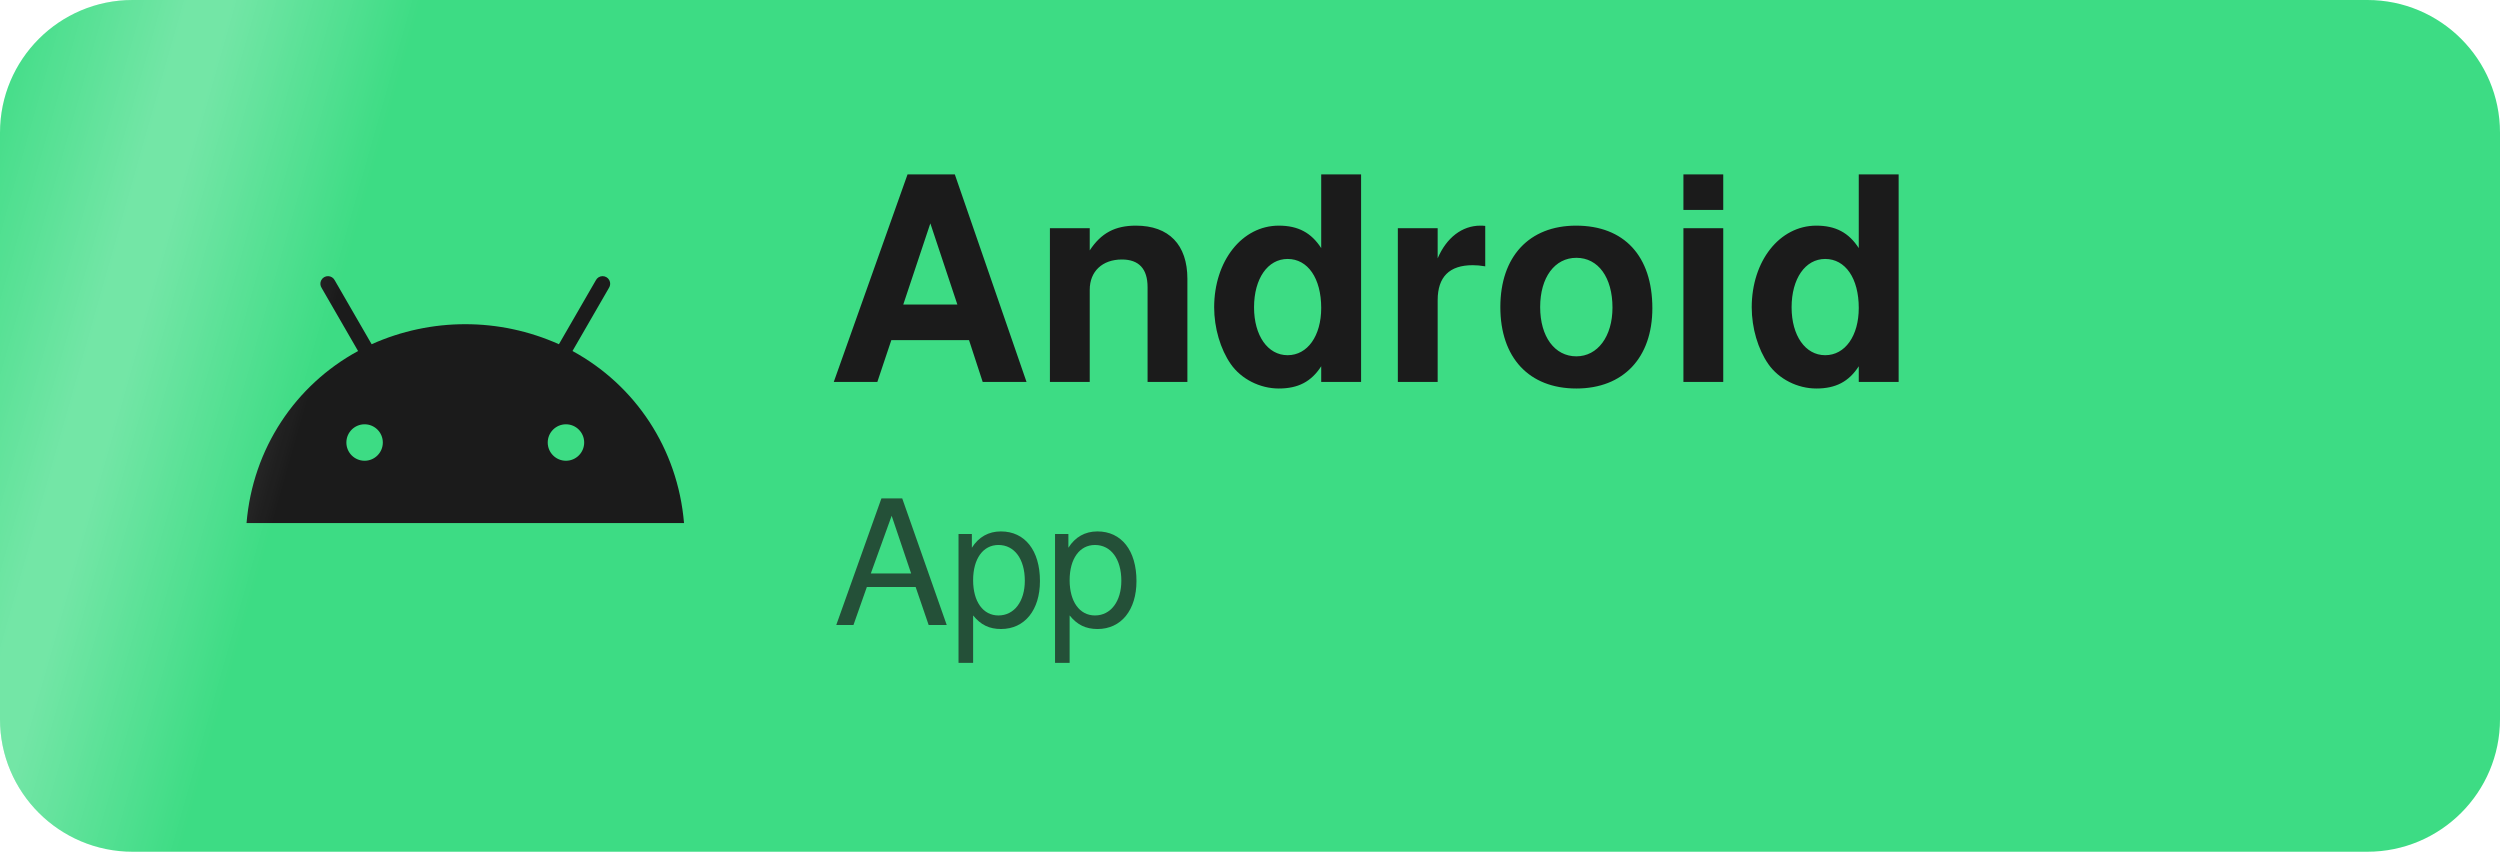
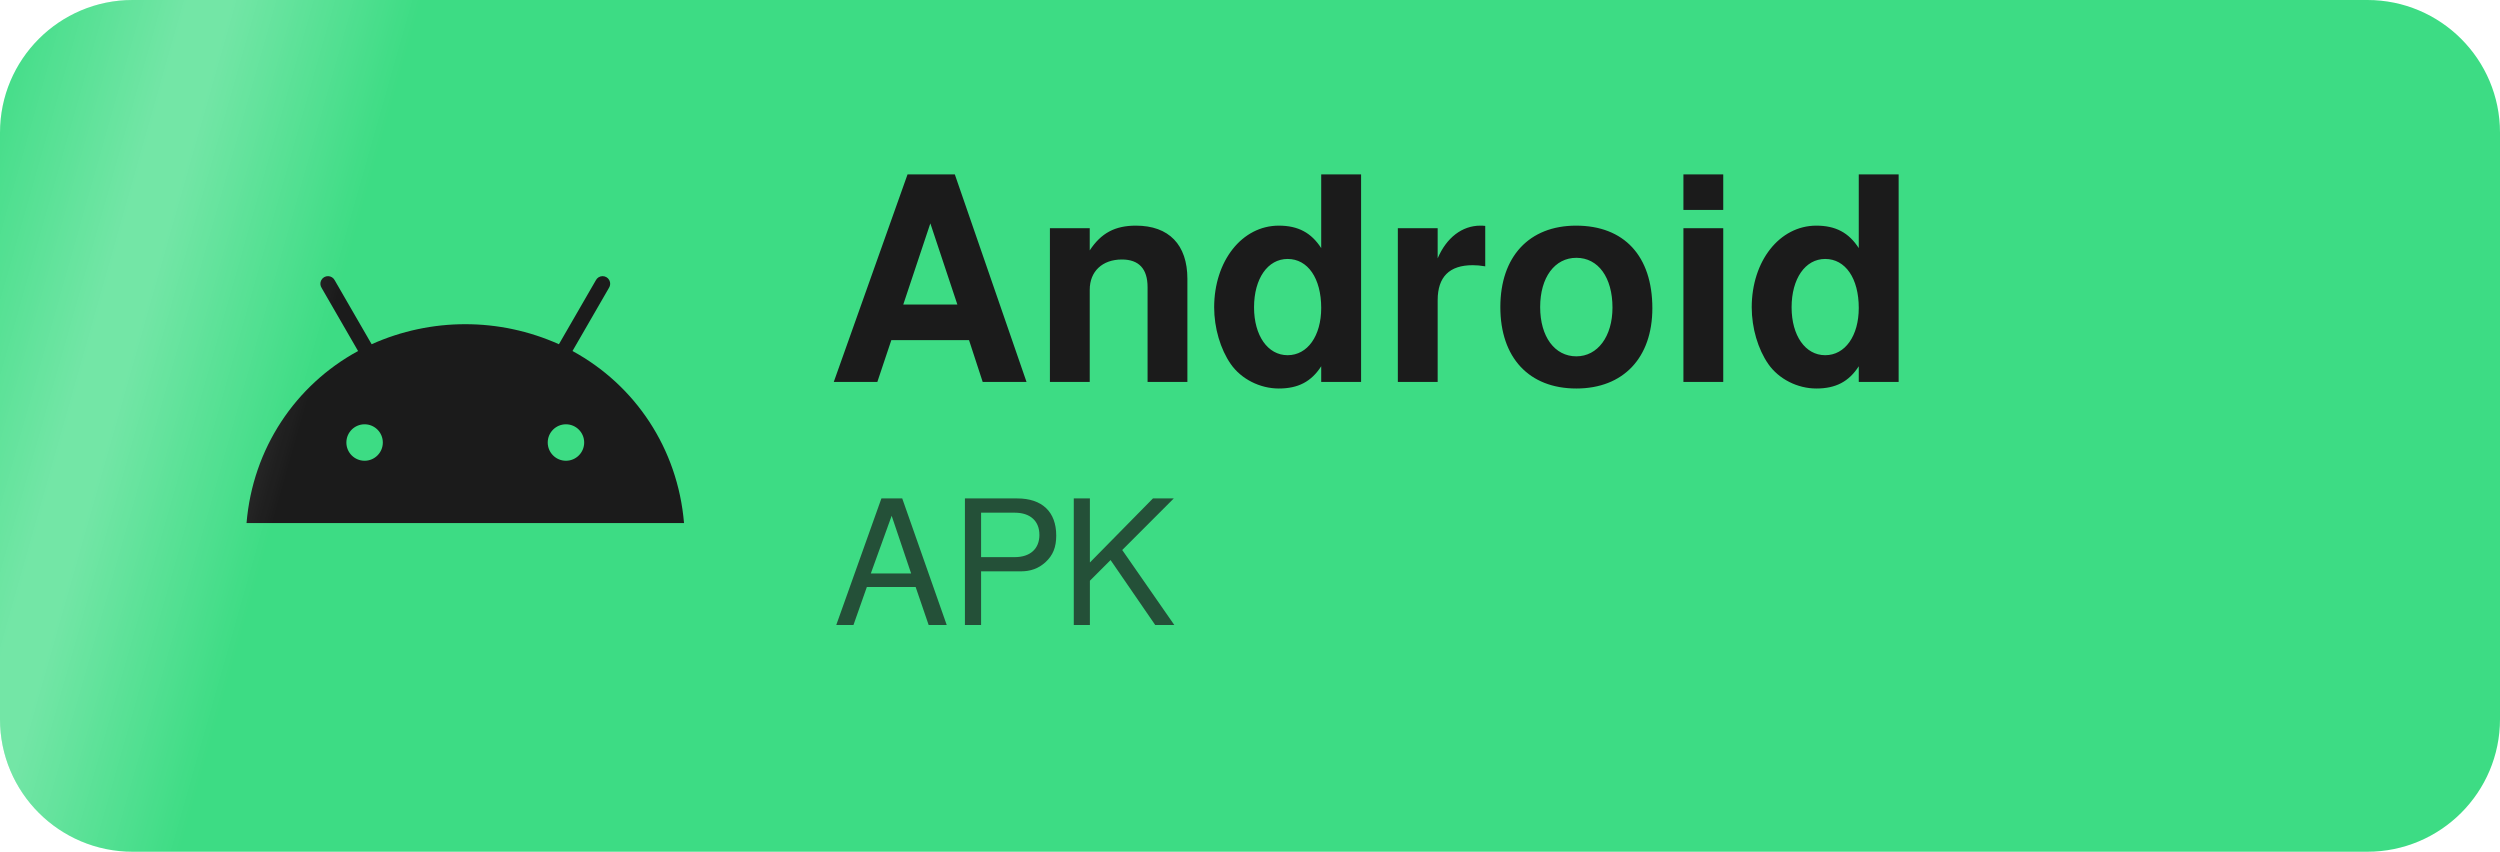
<svg xmlns="http://www.w3.org/2000/svg" viewBox="0 0 720.0 245.3" width="720.0" height="245.3" role="img" aria-label="Download the Android app">
  <defs>
    <clipPath id="edge">
      <rect x="0" y="0" width="720.0" height="245.3" rx="38.2" ry="38.2" />
    </clipPath>
    <linearGradient id="sheen" x1="0" y1="0" x2="1" y2="0">
      <stop offset="0" stop-color="#fff" stop-opacity="0" />
      <stop offset="0.45" stop-color="#fff" stop-opacity="0.28" />
      <stop offset="0.55" stop-color="#fff" stop-opacity="0.28" />
      <stop offset="1" stop-color="#fff" stop-opacity="0" />
    </linearGradient>
  </defs>
  <style>
    @keyframes pass {
      0%       { transform: translateX(-226.6px); }
-       15.51%   { transform: translateX(946.6px); }
+       12.89%   { transform: translateX(946.6px); }
      100%     { transform: translateX(946.6px); }
    }
-     /* linear, not eased: an eased pass varies the speed inside each button, so
-        the hand-off at the seam arrives early or late and the row stops reading
-        as one band.
- 
-        The fill mode is not decoration, it is the second half of the delay. An
-        animation that has not started yet leaves its element wherever the
-        document put it, which for this band is x=0 - INSIDE the button, against
-        its left edge. Without it the stagger that makes the row read as one band
-        also parks a motionless band on every button but the first, for as long
-        as that button's delay, every time the page loads. */
-     .band { animation: pass 8.196s linear 6.241s infinite backwards; }
+     .band { animation: pass 9.861s linear 7.906s infinite backwards; }
    @media (prefers-reduced-motion: reduce) {
      .band { animation: none; opacity: 0; }
    }
  </style>
  <rect width="720.0" height="245.3" rx="38.2" ry="38.2" fill="#3ddc84" />
  <g transform="translate(71.0 66.65) scale(0.21875)" fill="#1b1b1b">
    <path d="M420.55,301.93a24,24,0,1,1,24-24,24,24,0,0,1-24,24m-265.1,0a24,24,0,1,1,24-24,24,24,0,0,1-24,24m273.7-144.48,47.94-83a10,10,0,1,0-17.27-10h0l-48.54,84.07a301.25,301.25,0,0,0-246.56,0L116.18,64.45a10,10,0,1,0-17.27,10h0l47.94,83C64.53,202.22,8.24,285.55,0,384H576c-8.24-98.45-64.54-181.78-146.85-226.55" />
  </g>
  <text x="238" y="110" font-family="-apple-system, BlinkMacSystemFont, 'Segoe UI', Helvetica, Arial, sans-serif" font-size="82" font-weight="700" fill="#1b1b1b">Android</text>
-   <text x="240" y="180" font-family="-apple-system, BlinkMacSystemFont, 'Segoe UI', Helvetica, Arial, sans-serif" font-size="50" font-weight="400" fill="#1b1b1b" fill-opacity="0.72">App</text>
+   <text x="240" y="180" font-family="-apple-system, BlinkMacSystemFont, 'Segoe UI', Helvetica, Arial, sans-serif" font-size="50" font-weight="400" fill="#1b1b1b" fill-opacity="0.72">APK</text>
  <g clip-path="url(#edge)">
    <g class="band">
      <rect x="0" y="-60" width="121.8" height="365.3" fill="url(#sheen)" transform="skewX(-16)" />
    </g>
  </g>
</svg>
